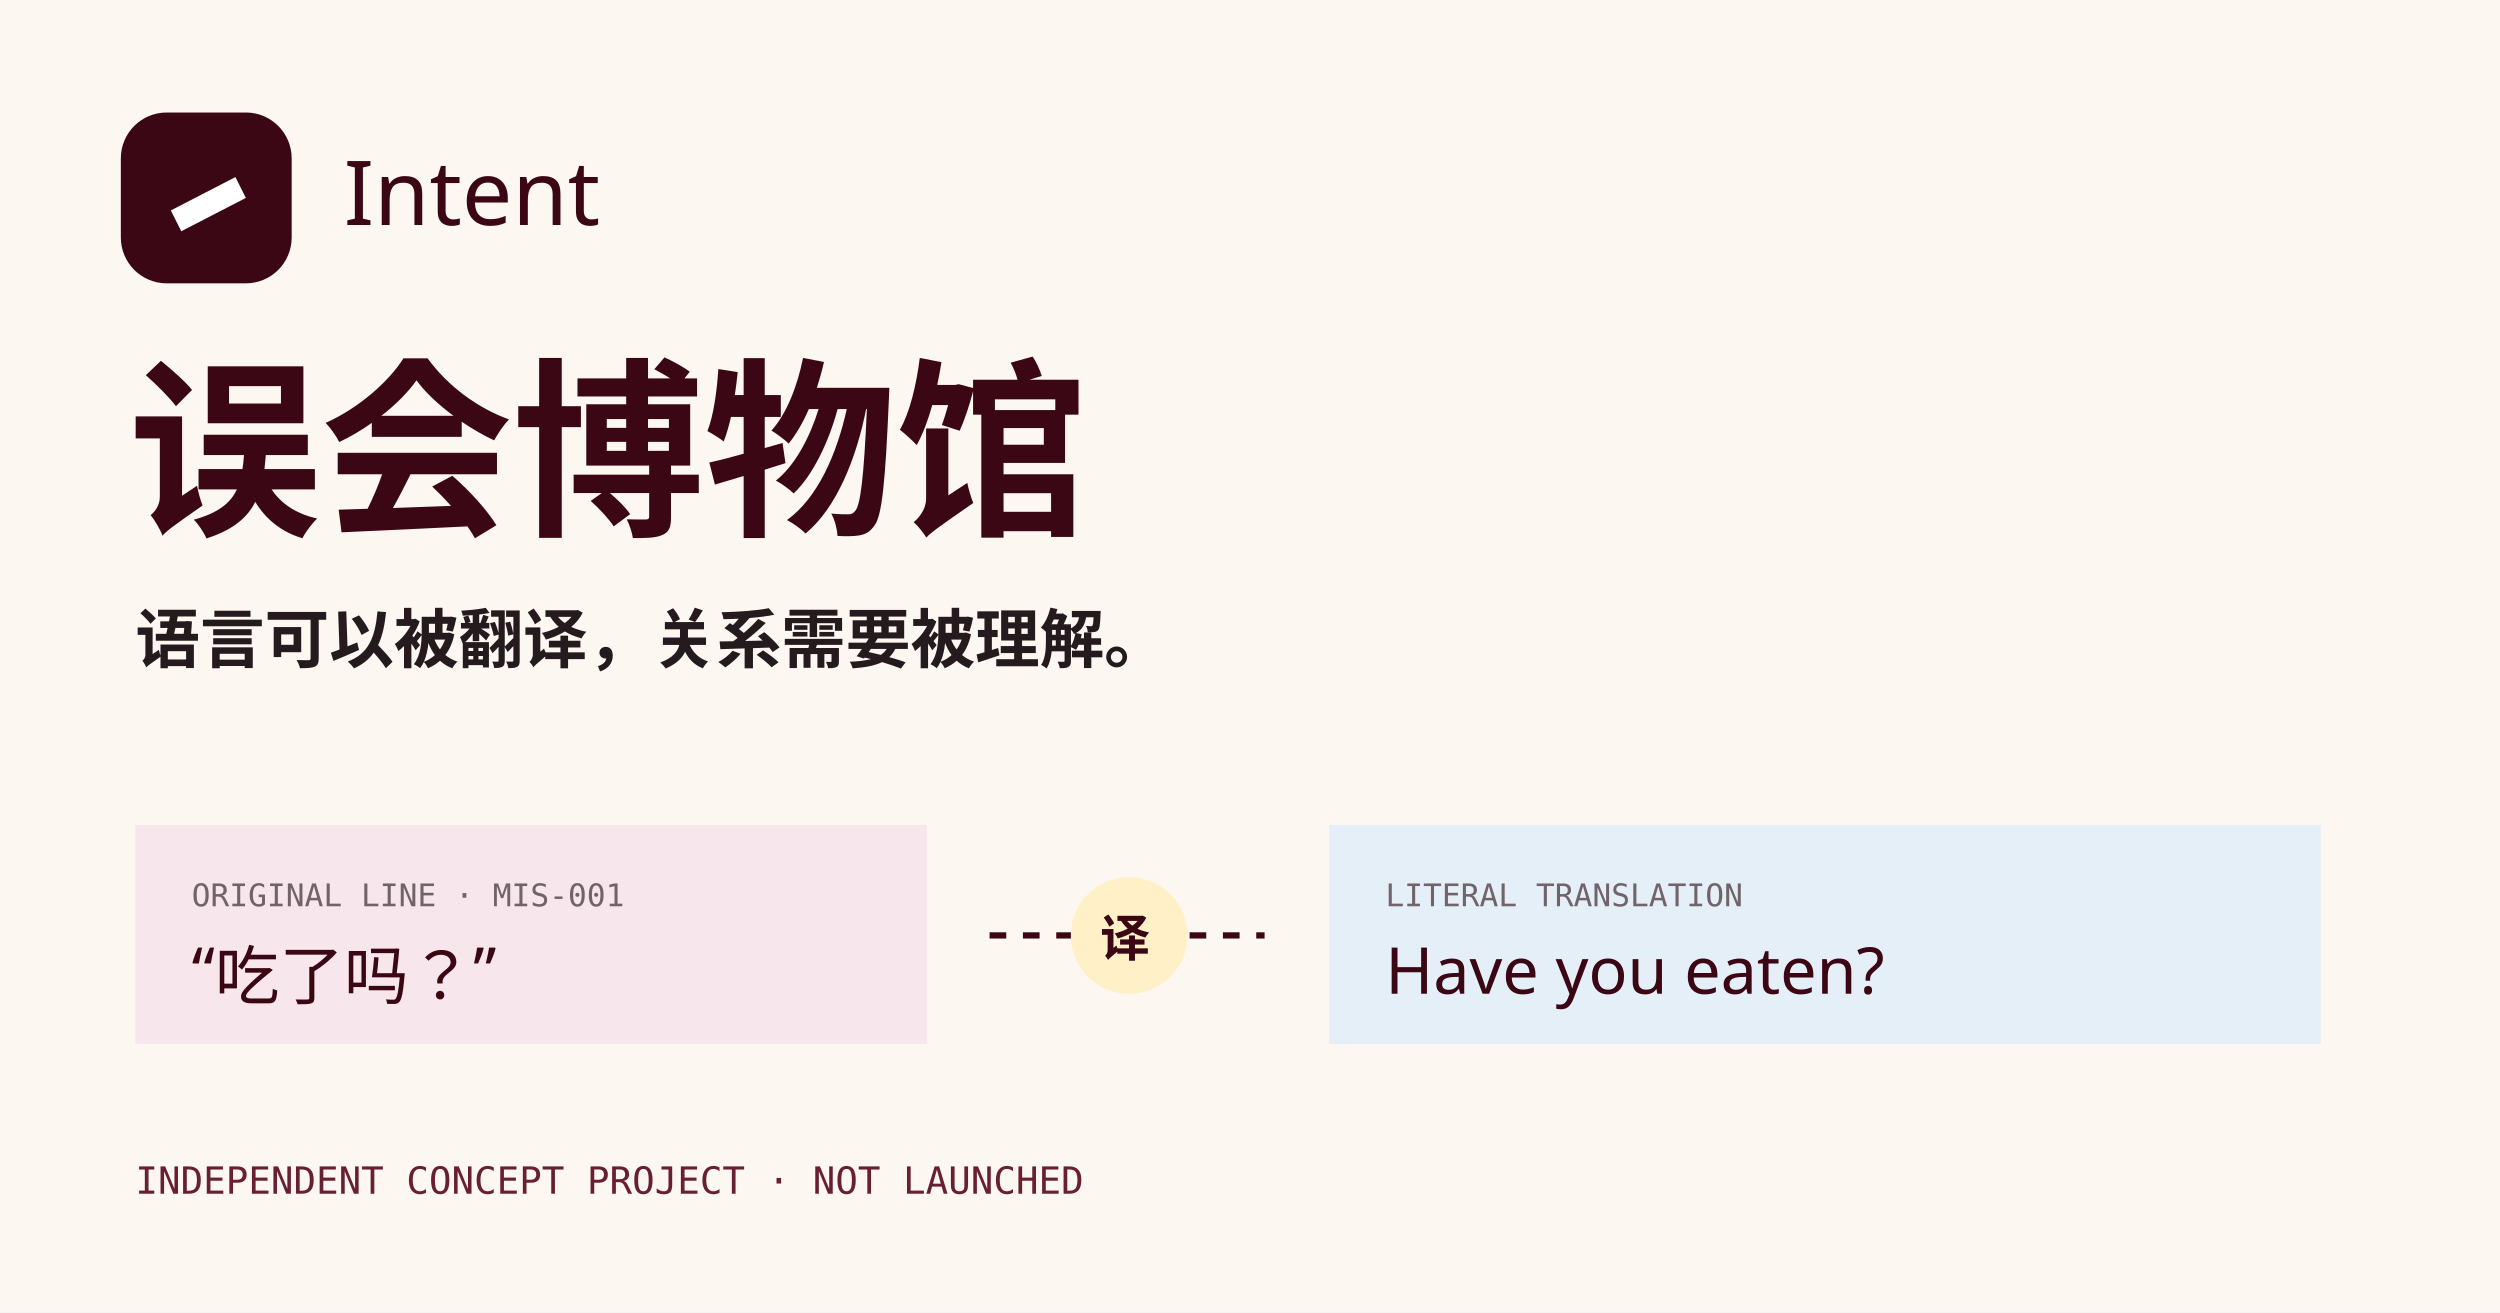
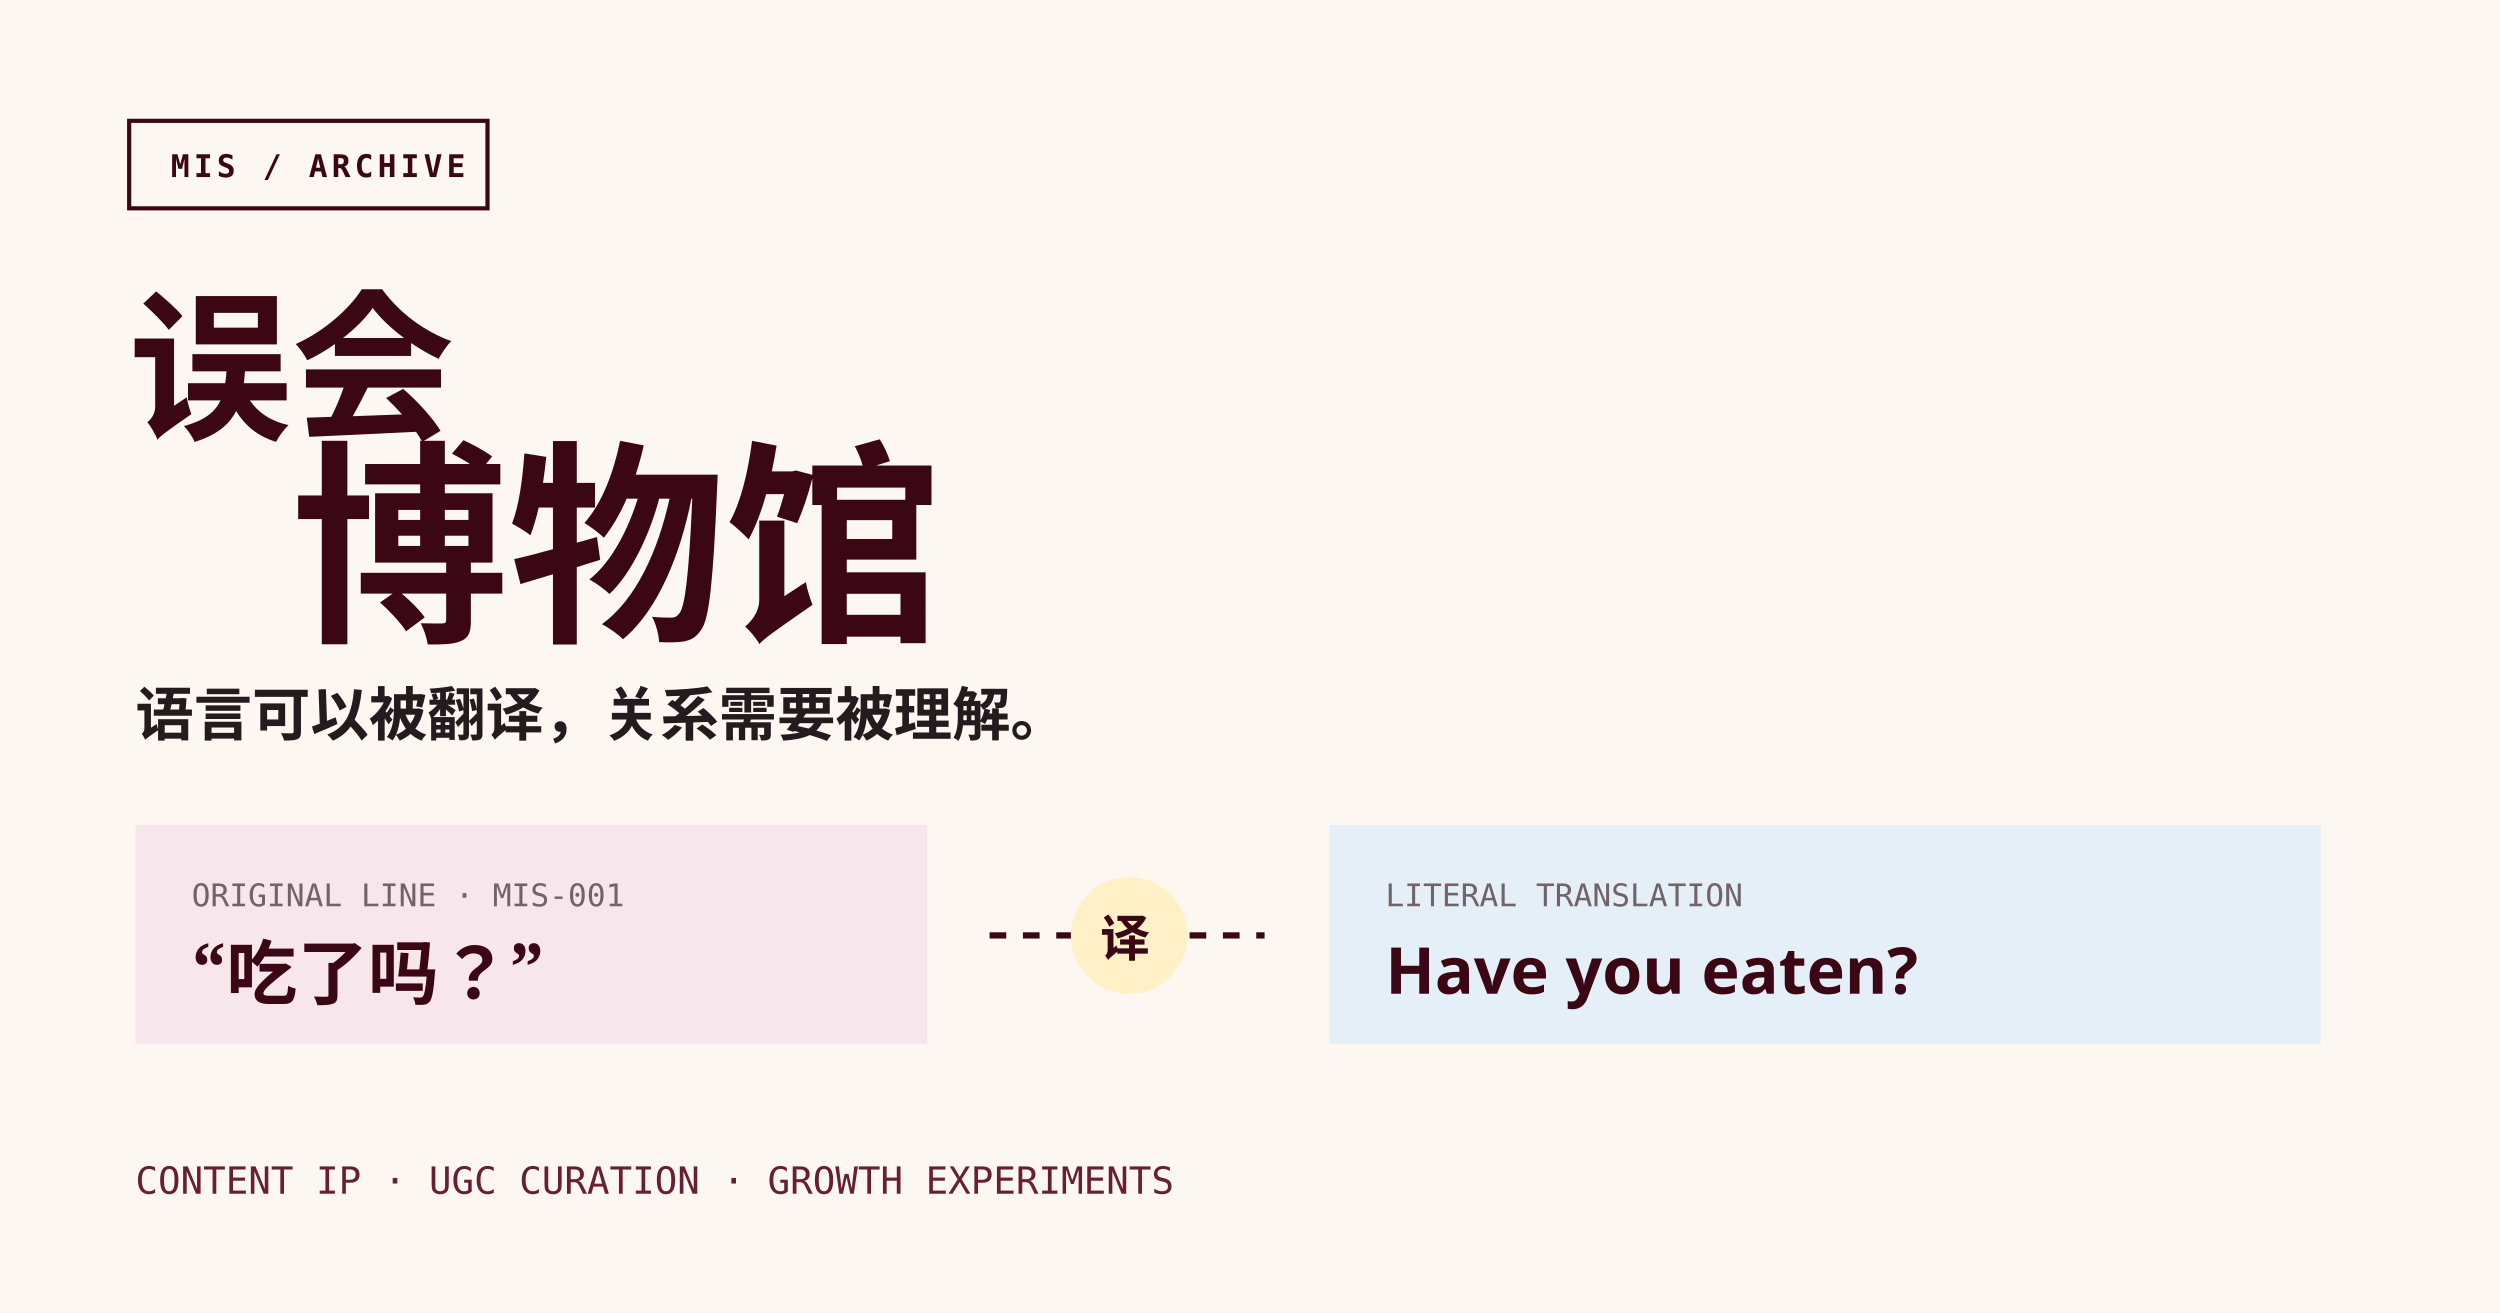
<svg xmlns="http://www.w3.org/2000/svg" width="1200" height="630" viewBox="0 0 1200 630">
  <rect width="1200" height="630" fill="#fcf7f0" />
-   <rect x="58" y="54" width="82" height="82" rx="22" fill="#3b0714" />
-   <path d="m82 101 31-16 5 10-31 16Z" fill="#fff" />
-   <text x="165" y="108" fill="#3b0714" font-family="Arial Black, sans-serif" font-size="43">Intent</text>
-   <text x="62" y="250" fill="#3b0714" font-family="Arial Black, PingFang SC, sans-serif" font-size="92" font-weight="900">误会博物馆</text>
-   <text x="65" y="318" fill="#251b1e" font-family="PingFang SC, sans-serif" font-size="31" font-weight="700">语言可以被翻译，关系需要被理解。</text>
+   <rect x="62" y="58" width="172" height="42" fill="none" stroke="#3b0714" stroke-width="2" />
+   <text x="82" y="85" fill="#3b0714" font-family="monospace" font-size="15" font-weight="700" letter-spacing="2">MIS / ARCHIVE</text>
+   <text x="62" y="205" fill="#3b0714" font-family="Songti SC, STSong, serif" font-size="78" font-weight="900">误会</text>
+   <text x="140" y="300" fill="#3b0714" font-family="Songti SC, STSong, serif" font-size="104" font-weight="900">博物馆</text>
+   <text x="65" y="353" fill="#251b1e" font-family="PingFang SC, sans-serif" font-size="28" font-weight="700">语言可以被翻译，关系需要被理解。</text>
  <rect x="65" y="396" width="380" height="105" fill="#f7e6eb" />
  <text x="92" y="435" fill="#716469" font-family="monospace" font-size="15">ORIGINAL LINE · MIS-001</text>
-   <text x="92" y="477" fill="#3b0714" font-family="Arial Black, PingFang SC, sans-serif" font-size="31">“吃了吗？”</text>
+   <text x="92" y="477" fill="#3b0714" font-family="Songti SC, STSong, serif" font-size="34" font-weight="900">“吃了吗？”</text>
  <path d="M475 449h132" stroke="#3b0714" stroke-width="3" stroke-dasharray="8 8" />
  <circle cx="542" cy="449" r="28" fill="#fff0c7" />
  <text x="528" y="459" fill="#3b0714" font-family="PingFang SC, sans-serif" font-size="24" font-weight="800">译</text>
  <rect x="638" y="396" width="476" height="105" fill="#e5eff7" />
  <text x="665" y="435" fill="#716469" font-family="monospace" font-size="15">LITERAL TRANSLATION</text>
-   <text x="665" y="477" fill="#3b0714" font-family="Arial Black, sans-serif" font-size="31">Have you eaten?</text>
-   <text x="65" y="573" fill="#681f33" font-family="monospace" font-size="18">INDEPENDENT CONCEPT PROJECT · NOT LAUNCHED</text>
+   <text x="665" y="477" fill="#3b0714" font-family="Avenir Next, sans-serif" font-size="31" font-weight="700">Have you eaten?</text>
+   <text x="65" y="573" fill="#681f33" font-family="monospace" font-size="18">CONTENT IP · UGC CURATION · GROWTH EXPERIMENTS</text>
</svg>
